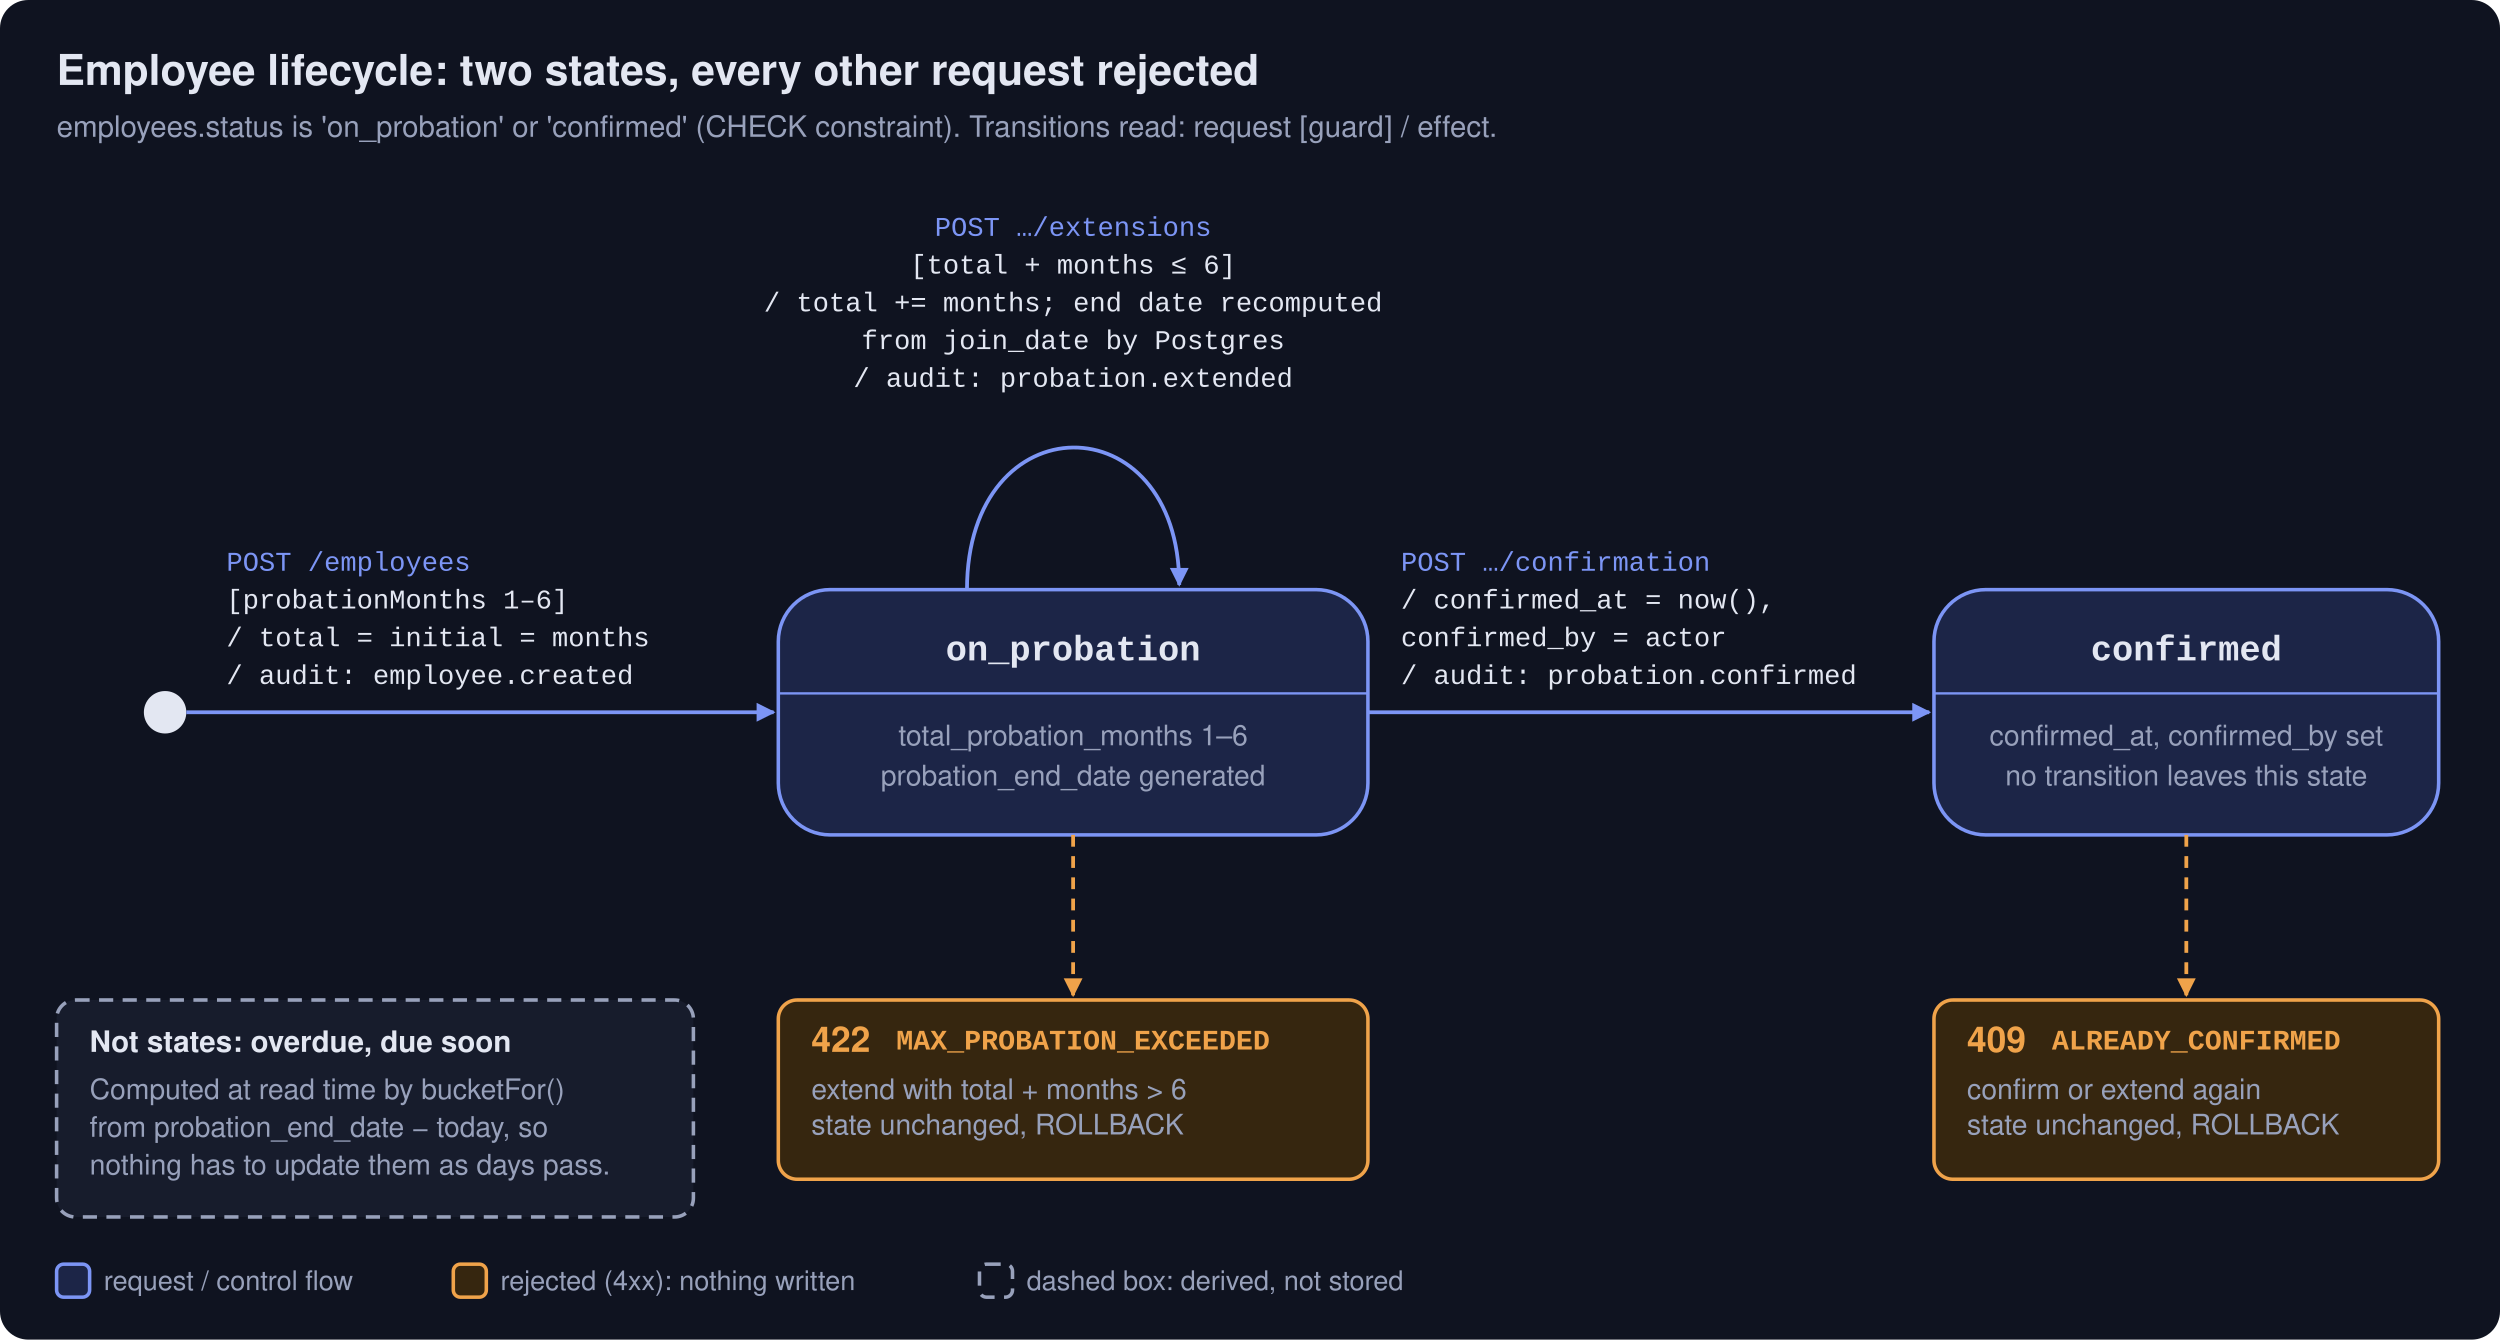
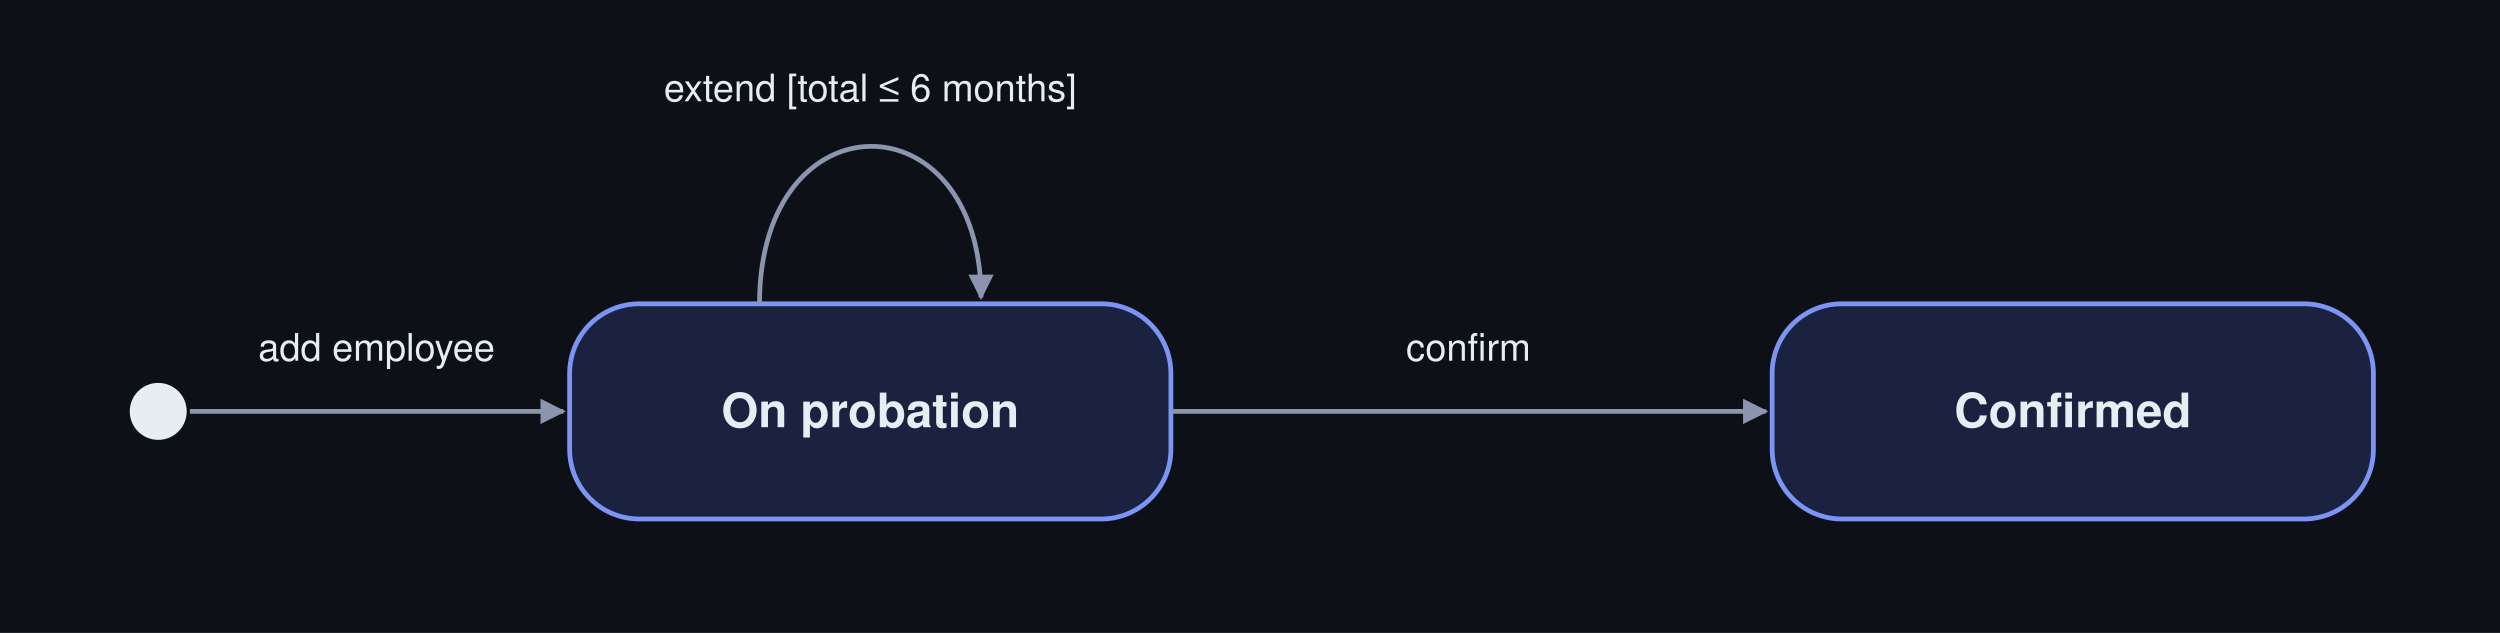
- <svg xmlns="http://www.w3.org/2000/svg" viewBox="0 0 1060 568" width="1060" height="568" role="img" aria-labelledby="title desc">
+ <svg xmlns="http://www.w3.org/2000/svg" viewBox="0 0 790 200" width="790" height="200" role="img" aria-labelledby="title desc">
  <defs>
-     <marker id="arrow-ink" viewBox="0 0 10 10" refX="9" refY="5" markerWidth="8" markerHeight="8" orient="auto-start-reverse" markerUnits="userSpaceOnUse">
-       <path d="M0,0 L10,5 L0,10 z" fill="#e3e7f2" />
+     <marker id="head-ok" viewBox="0 0 10 10" refX="9" refY="5" markerWidth="8" markerHeight="8" orient="auto-start-reverse" markerUnits="userSpaceOnUse">
+       <path d="M0,0 L10,5 L0,10 z" fill="#57c26f" />
    </marker>
-     <marker id="arrow-muted" viewBox="0 0 10 10" refX="9" refY="5" markerWidth="8" markerHeight="8" orient="auto-start-reverse" markerUnits="userSpaceOnUse">
-       <path d="M0,0 L10,5 L0,10 z" fill="#98a1bb" />
+     <marker id="head-err" viewBox="0 0 10 10" refX="9" refY="5" markerWidth="8" markerHeight="8" orient="auto-start-reverse" markerUnits="userSpaceOnUse">
+       <path d="M0,0 L10,5 L0,10 z" fill="#f07070" />
    </marker>
-     <marker id="arrow-line" viewBox="0 0 10 10" refX="9" refY="5" markerWidth="8" markerHeight="8" orient="auto-start-reverse" markerUnits="userSpaceOnUse">
-       <path d="M0,0 L10,5 L0,10 z" fill="#38405a" />
-     </marker>
-     <marker id="arrow-flow" viewBox="0 0 10 10" refX="9" refY="5" markerWidth="8" markerHeight="8" orient="auto-start-reverse" markerUnits="userSpaceOnUse">
+     <marker id="head-main" viewBox="0 0 10 10" refX="9" refY="5" markerWidth="8" markerHeight="8" orient="auto-start-reverse" markerUnits="userSpaceOnUse">
      <path d="M0,0 L10,5 L0,10 z" fill="#7c95f5" />
    </marker>
-     <marker id="arrow-success" viewBox="0 0 10 10" refX="9" refY="5" markerWidth="8" markerHeight="8" orient="auto-start-reverse" markerUnits="userSpaceOnUse">
-       <path d="M0,0 L10,5 L0,10 z" fill="#5cc477" />
-     </marker>
-     <marker id="arrow-rejected" viewBox="0 0 10 10" refX="9" refY="5" markerWidth="8" markerHeight="8" orient="auto-start-reverse" markerUnits="userSpaceOnUse">
-       <path d="M0,0 L10,5 L0,10 z" fill="#f0a34a" />
-     </marker>
-     <marker id="arrow-fault" viewBox="0 0 10 10" refX="9" refY="5" markerWidth="8" markerHeight="8" orient="auto-start-reverse" markerUnits="userSpaceOnUse">
-       <path d="M0,0 L10,5 L0,10 z" fill="#f27474" />
-     </marker>
-     <marker id="arrow-waiting" viewBox="0 0 10 10" refX="9" refY="5" markerWidth="8" markerHeight="8" orient="auto-start-reverse" markerUnits="userSpaceOnUse">
-       <path d="M0,0 L10,5 L0,10 z" fill="#a58cff" />
-     </marker>
-     <marker id="arrow-store" viewBox="0 0 10 10" refX="9" refY="5" markerWidth="8" markerHeight="8" orient="auto-start-reverse" markerUnits="userSpaceOnUse">
-       <path d="M0,0 L10,5 L0,10 z" fill="#4fc1d1" />
+     <marker id="head-muted" viewBox="0 0 10 10" refX="9" refY="5" markerWidth="8" markerHeight="8" orient="auto-start-reverse" markerUnits="userSpaceOnUse">
+       <path d="M0,0 L10,5 L0,10 z" fill="#8b95ad" />
    </marker>
  </defs>
-   <rect width="1060" height="568" rx="12" fill="#0f1320" />
-   <text x="24" y="36" font-family="'Segoe UI', system-ui, -apple-system, Helvetica, Arial, sans-serif" font-size="18" font-weight="700" fill="#e3e7f2" text-anchor="start">Employee lifecycle: two states, every other request rejected</text>
-   <text x="24" y="58" font-family="'Segoe UI', system-ui, -apple-system, Helvetica, Arial, sans-serif" font-size="12.5" font-weight="400" fill="#98a1bb" text-anchor="start">employees.status is 'on_probation' or 'confirmed' (CHECK constraint). Transitions read: request [guard] / effect.</text>
-   <circle cx="70" cy="302" r="9" fill="#e3e7f2" />
-   <path d="M 79 302 L 328 302" fill="none" stroke="#7c95f5" stroke-width="1.6" marker-end="url(#arrow-flow)" />
-   <text x="96" y="242" font-family="ui-monospace, SFMono-Regular, Consolas, 'Liberation Mono', monospace" font-size="11.5" font-weight="400" fill="#7c95f5" text-anchor="start">POST /employees</text>
-   <text x="96" y="258" font-family="ui-monospace, SFMono-Regular, Consolas, 'Liberation Mono', monospace" font-size="11.5" font-weight="400" fill="#e3e7f2" text-anchor="start">[probationMonths 1–6]</text>
-   <text x="96" y="274" font-family="ui-monospace, SFMono-Regular, Consolas, 'Liberation Mono', monospace" font-size="11.5" font-weight="400" fill="#e3e7f2" text-anchor="start">/ total = initial = months</text>
-   <text x="96" y="290" font-family="ui-monospace, SFMono-Regular, Consolas, 'Liberation Mono', monospace" font-size="11.5" font-weight="400" fill="#e3e7f2" text-anchor="start">/ audit: employee.created</text>
-   <rect x="330" y="250" width="250" height="104" rx="22" fill="#1c2547" stroke="#7c95f5" stroke-width="1.5" />
-   <text x="455" y="280" font-family="ui-monospace, SFMono-Regular, Consolas, 'Liberation Mono', monospace" font-size="15" font-weight="700" fill="#e3e7f2" text-anchor="middle">on_probation</text>
-   <path d="M 330 294 L 580 294" fill="none" stroke="#7c95f5" stroke-width="1" />
-   <text x="455" y="316" font-family="'Segoe UI', system-ui, -apple-system, Helvetica, Arial, sans-serif" font-size="12" font-weight="400" fill="#98a1bb" text-anchor="middle">total_probation_months 1–6</text>
-   <text x="455" y="333" font-family="'Segoe UI', system-ui, -apple-system, Helvetica, Arial, sans-serif" font-size="12" font-weight="400" fill="#98a1bb" text-anchor="middle">probation_end_date generated</text>
-   <rect x="820" y="250" width="214" height="104" rx="22" fill="#1c2547" stroke="#7c95f5" stroke-width="1.5" />
-   <text x="927" y="280" font-family="ui-monospace, SFMono-Regular, Consolas, 'Liberation Mono', monospace" font-size="15" font-weight="700" fill="#e3e7f2" text-anchor="middle">confirmed</text>
-   <path d="M 820 294 L 1034 294" fill="none" stroke="#7c95f5" stroke-width="1" />
-   <text x="927" y="316" font-family="'Segoe UI', system-ui, -apple-system, Helvetica, Arial, sans-serif" font-size="12" font-weight="400" fill="#98a1bb" text-anchor="middle">confirmed_at, confirmed_by set</text>
-   <text x="927" y="333" font-family="'Segoe UI', system-ui, -apple-system, Helvetica, Arial, sans-serif" font-size="12" font-weight="400" fill="#98a1bb" text-anchor="middle">no transition leaves this state</text>
-   <path d="M 580 302 L 818 302" fill="none" stroke="#7c95f5" stroke-width="1.6" marker-end="url(#arrow-flow)" />
-   <text x="594" y="242" font-family="ui-monospace, SFMono-Regular, Consolas, 'Liberation Mono', monospace" font-size="11.5" font-weight="400" fill="#7c95f5" text-anchor="start">POST …/confirmation</text>
-   <text x="594" y="258" font-family="ui-monospace, SFMono-Regular, Consolas, 'Liberation Mono', monospace" font-size="11.5" font-weight="400" fill="#e3e7f2" text-anchor="start">/ confirmed_at = now(),</text>
-   <text x="594" y="274" font-family="ui-monospace, SFMono-Regular, Consolas, 'Liberation Mono', monospace" font-size="11.5" font-weight="400" fill="#e3e7f2" text-anchor="start">  confirmed_by = actor</text>
-   <text x="594" y="290" font-family="ui-monospace, SFMono-Regular, Consolas, 'Liberation Mono', monospace" font-size="11.5" font-weight="400" fill="#e3e7f2" text-anchor="start">/ audit: probation.confirmed</text>
-   <path d="M 410 250 C 410 170, 500 170, 500 248" fill="none" stroke="#7c95f5" stroke-width="1.6" marker-end="url(#arrow-flow)" />
-   <text x="455" y="100" font-family="ui-monospace, SFMono-Regular, Consolas, 'Liberation Mono', monospace" font-size="11.5" font-weight="400" fill="#7c95f5" text-anchor="middle">POST …/extensions</text>
-   <text x="455" y="116" font-family="ui-monospace, SFMono-Regular, Consolas, 'Liberation Mono', monospace" font-size="11.5" font-weight="400" fill="#e3e7f2" text-anchor="middle">[total + months ≤ 6]</text>
-   <text x="455" y="132" font-family="ui-monospace, SFMono-Regular, Consolas, 'Liberation Mono', monospace" font-size="11.5" font-weight="400" fill="#e3e7f2" text-anchor="middle">/ total += months; end date recomputed</text>
-   <text x="455" y="148" font-family="ui-monospace, SFMono-Regular, Consolas, 'Liberation Mono', monospace" font-size="11.5" font-weight="400" fill="#e3e7f2" text-anchor="middle">  from join_date by Postgres</text>
-   <text x="455" y="164" font-family="ui-monospace, SFMono-Regular, Consolas, 'Liberation Mono', monospace" font-size="11.5" font-weight="400" fill="#e3e7f2" text-anchor="middle">/ audit: probation.extended</text>
-   <path d="M 455 354 L 455 422" fill="none" stroke="#f0a34a" stroke-width="1.6" stroke-dasharray="5 4" marker-end="url(#arrow-rejected)" />
-   <rect x="330" y="424" width="250" height="76" rx="8" fill="#36260f" stroke="#f0a34a" stroke-width="1.5" />
-   <text x="344" y="446" font-family="'Segoe UI', system-ui, -apple-system, Helvetica, Arial, sans-serif" font-size="15" font-weight="700" fill="#f0a34a" text-anchor="start">422</text>
-   <text x="380" y="445" font-family="ui-monospace, SFMono-Regular, Consolas, 'Liberation Mono', monospace" font-size="12" font-weight="700" fill="#f0a34a" text-anchor="start">MAX_PROBATION_EXCEEDED</text>
-   <text x="344" y="466" font-family="'Segoe UI', system-ui, -apple-system, Helvetica, Arial, sans-serif" font-size="12" font-weight="400" fill="#98a1bb" text-anchor="start">extend with total + months &gt; 6</text>
-   <text x="344" y="481" font-family="'Segoe UI', system-ui, -apple-system, Helvetica, Arial, sans-serif" font-size="12" font-weight="400" fill="#98a1bb" text-anchor="start">state unchanged, ROLLBACK</text>
-   <path d="M 927 354 L 927 422" fill="none" stroke="#f0a34a" stroke-width="1.6" stroke-dasharray="5 4" marker-end="url(#arrow-rejected)" />
-   <rect x="820" y="424" width="214" height="76" rx="8" fill="#36260f" stroke="#f0a34a" stroke-width="1.5" />
-   <text x="834" y="446" font-family="'Segoe UI', system-ui, -apple-system, Helvetica, Arial, sans-serif" font-size="15" font-weight="700" fill="#f0a34a" text-anchor="start">409</text>
-   <text x="870" y="445" font-family="ui-monospace, SFMono-Regular, Consolas, 'Liberation Mono', monospace" font-size="12" font-weight="700" fill="#f0a34a" text-anchor="start">ALREADY_CONFIRMED</text>
-   <text x="834" y="466" font-family="'Segoe UI', system-ui, -apple-system, Helvetica, Arial, sans-serif" font-size="12" font-weight="400" fill="#98a1bb" text-anchor="start">confirm or extend again</text>
-   <text x="834" y="481" font-family="'Segoe UI', system-ui, -apple-system, Helvetica, Arial, sans-serif" font-size="12" font-weight="400" fill="#98a1bb" text-anchor="start">state unchanged, ROLLBACK</text>
-   <rect x="24" y="424" width="270" height="92" rx="8" fill="#171c2c" stroke="#98a1bb" stroke-width="1.5" stroke-dasharray="6 4" />
-   <text x="38" y="446" font-family="'Segoe UI', system-ui, -apple-system, Helvetica, Arial, sans-serif" font-size="12.5" font-weight="700" fill="#e3e7f2" text-anchor="start">Not states: overdue, due soon</text>
-   <text x="38" y="466" font-family="'Segoe UI', system-ui, -apple-system, Helvetica, Arial, sans-serif" font-size="12" font-weight="400" fill="#98a1bb" text-anchor="start">Computed at read time by bucketFor()</text>
-   <text x="38" y="482" font-family="'Segoe UI', system-ui, -apple-system, Helvetica, Arial, sans-serif" font-size="12" font-weight="400" fill="#98a1bb" text-anchor="start">from probation_end_date − today, so</text>
-   <text x="38" y="498" font-family="'Segoe UI', system-ui, -apple-system, Helvetica, Arial, sans-serif" font-size="12" font-weight="400" fill="#98a1bb" text-anchor="start">nothing has to update them as days pass.</text>
-   <rect x="24" y="536" width="14" height="14" rx="3" fill="#1c2547" stroke="#7c95f5" stroke-width="1.5" />
-   <text x="44" y="547" font-family="'Segoe UI', system-ui, -apple-system, Helvetica, Arial, sans-serif" font-size="11.5" font-weight="400" fill="#98a1bb" text-anchor="start">request / control flow</text>
-   <rect x="192.2" y="536" width="14" height="14" rx="3" fill="#36260f" stroke="#f0a34a" stroke-width="1.5" />
-   <text x="212.2" y="547" font-family="'Segoe UI', system-ui, -apple-system, Helvetica, Arial, sans-serif" font-size="11.5" font-weight="400" fill="#98a1bb" text-anchor="start">rejected (4xx): nothing written</text>
-   <rect x="415.3" y="536" width="14" height="14" rx="3" fill="none" stroke="#98a1bb" stroke-width="1.5" stroke-dasharray="6 4" />
-   <text x="435.3" y="547" font-family="'Segoe UI', system-ui, -apple-system, Helvetica, Arial, sans-serif" font-size="11.5" font-weight="400" fill="#98a1bb" text-anchor="start">dashed box: derived, not stored</text>
+   <rect width="790" height="200" fill="#0d1117" />
+   <circle cx="50" cy="130" r="9" fill="#e6edf3" />
+   <path d="M 60 130 L 178 130" fill="none" stroke="#8b95ad" stroke-width="1.5" marker-end="url(#head-muted)" />
+   <rect x="72.2" y="100" width="93.6" height="20" fill="#0d1117" />
+   <text x="119" y="114" font-family="'Segoe UI', system-ui, -apple-system, Helvetica, Arial, sans-serif" font-size="12" font-weight="400" fill="#e6edf3" text-anchor="middle">add employee</text>
+   <rect x="180" y="96" width="190" height="68" rx="22" fill="#1a2240" stroke="#7c95f5" stroke-width="1.5" />
+   <text x="275" y="135" font-family="'Segoe UI', system-ui, -apple-system, Helvetica, Arial, sans-serif" font-size="15" font-weight="600" fill="#e6edf3" text-anchor="middle">On probation</text>
+   <rect x="560" y="96" width="190" height="68" rx="22" fill="#1a2240" stroke="#7c95f5" stroke-width="1.5" />
+   <text x="655" y="135" font-family="'Segoe UI', system-ui, -apple-system, Helvetica, Arial, sans-serif" font-size="15" font-weight="600" fill="#e6edf3" text-anchor="middle">Confirmed</text>
+   <path d="M 370 130 L 558 130" fill="none" stroke="#8b95ad" stroke-width="1.5" marker-end="url(#head-muted)" />
+   <rect x="434.2" y="100" width="59.6" height="20" fill="#0d1117" />
+   <text x="464" y="114" font-family="'Segoe UI', system-ui, -apple-system, Helvetica, Arial, sans-serif" font-size="12" font-weight="400" fill="#e6edf3" text-anchor="middle">confirm</text>
+   <path d="M 240 96 C 240 30, 310 30, 310 94" fill="none" stroke="#8b95ad" stroke-width="1.5" marker-end="url(#head-muted)" />
+   <text x="275" y="32" font-family="'Segoe UI', system-ui, -apple-system, Helvetica, Arial, sans-serif" font-size="12" font-weight="400" fill="#e6edf3" text-anchor="middle">extend [total ≤ 6 months]</text>
</svg>
